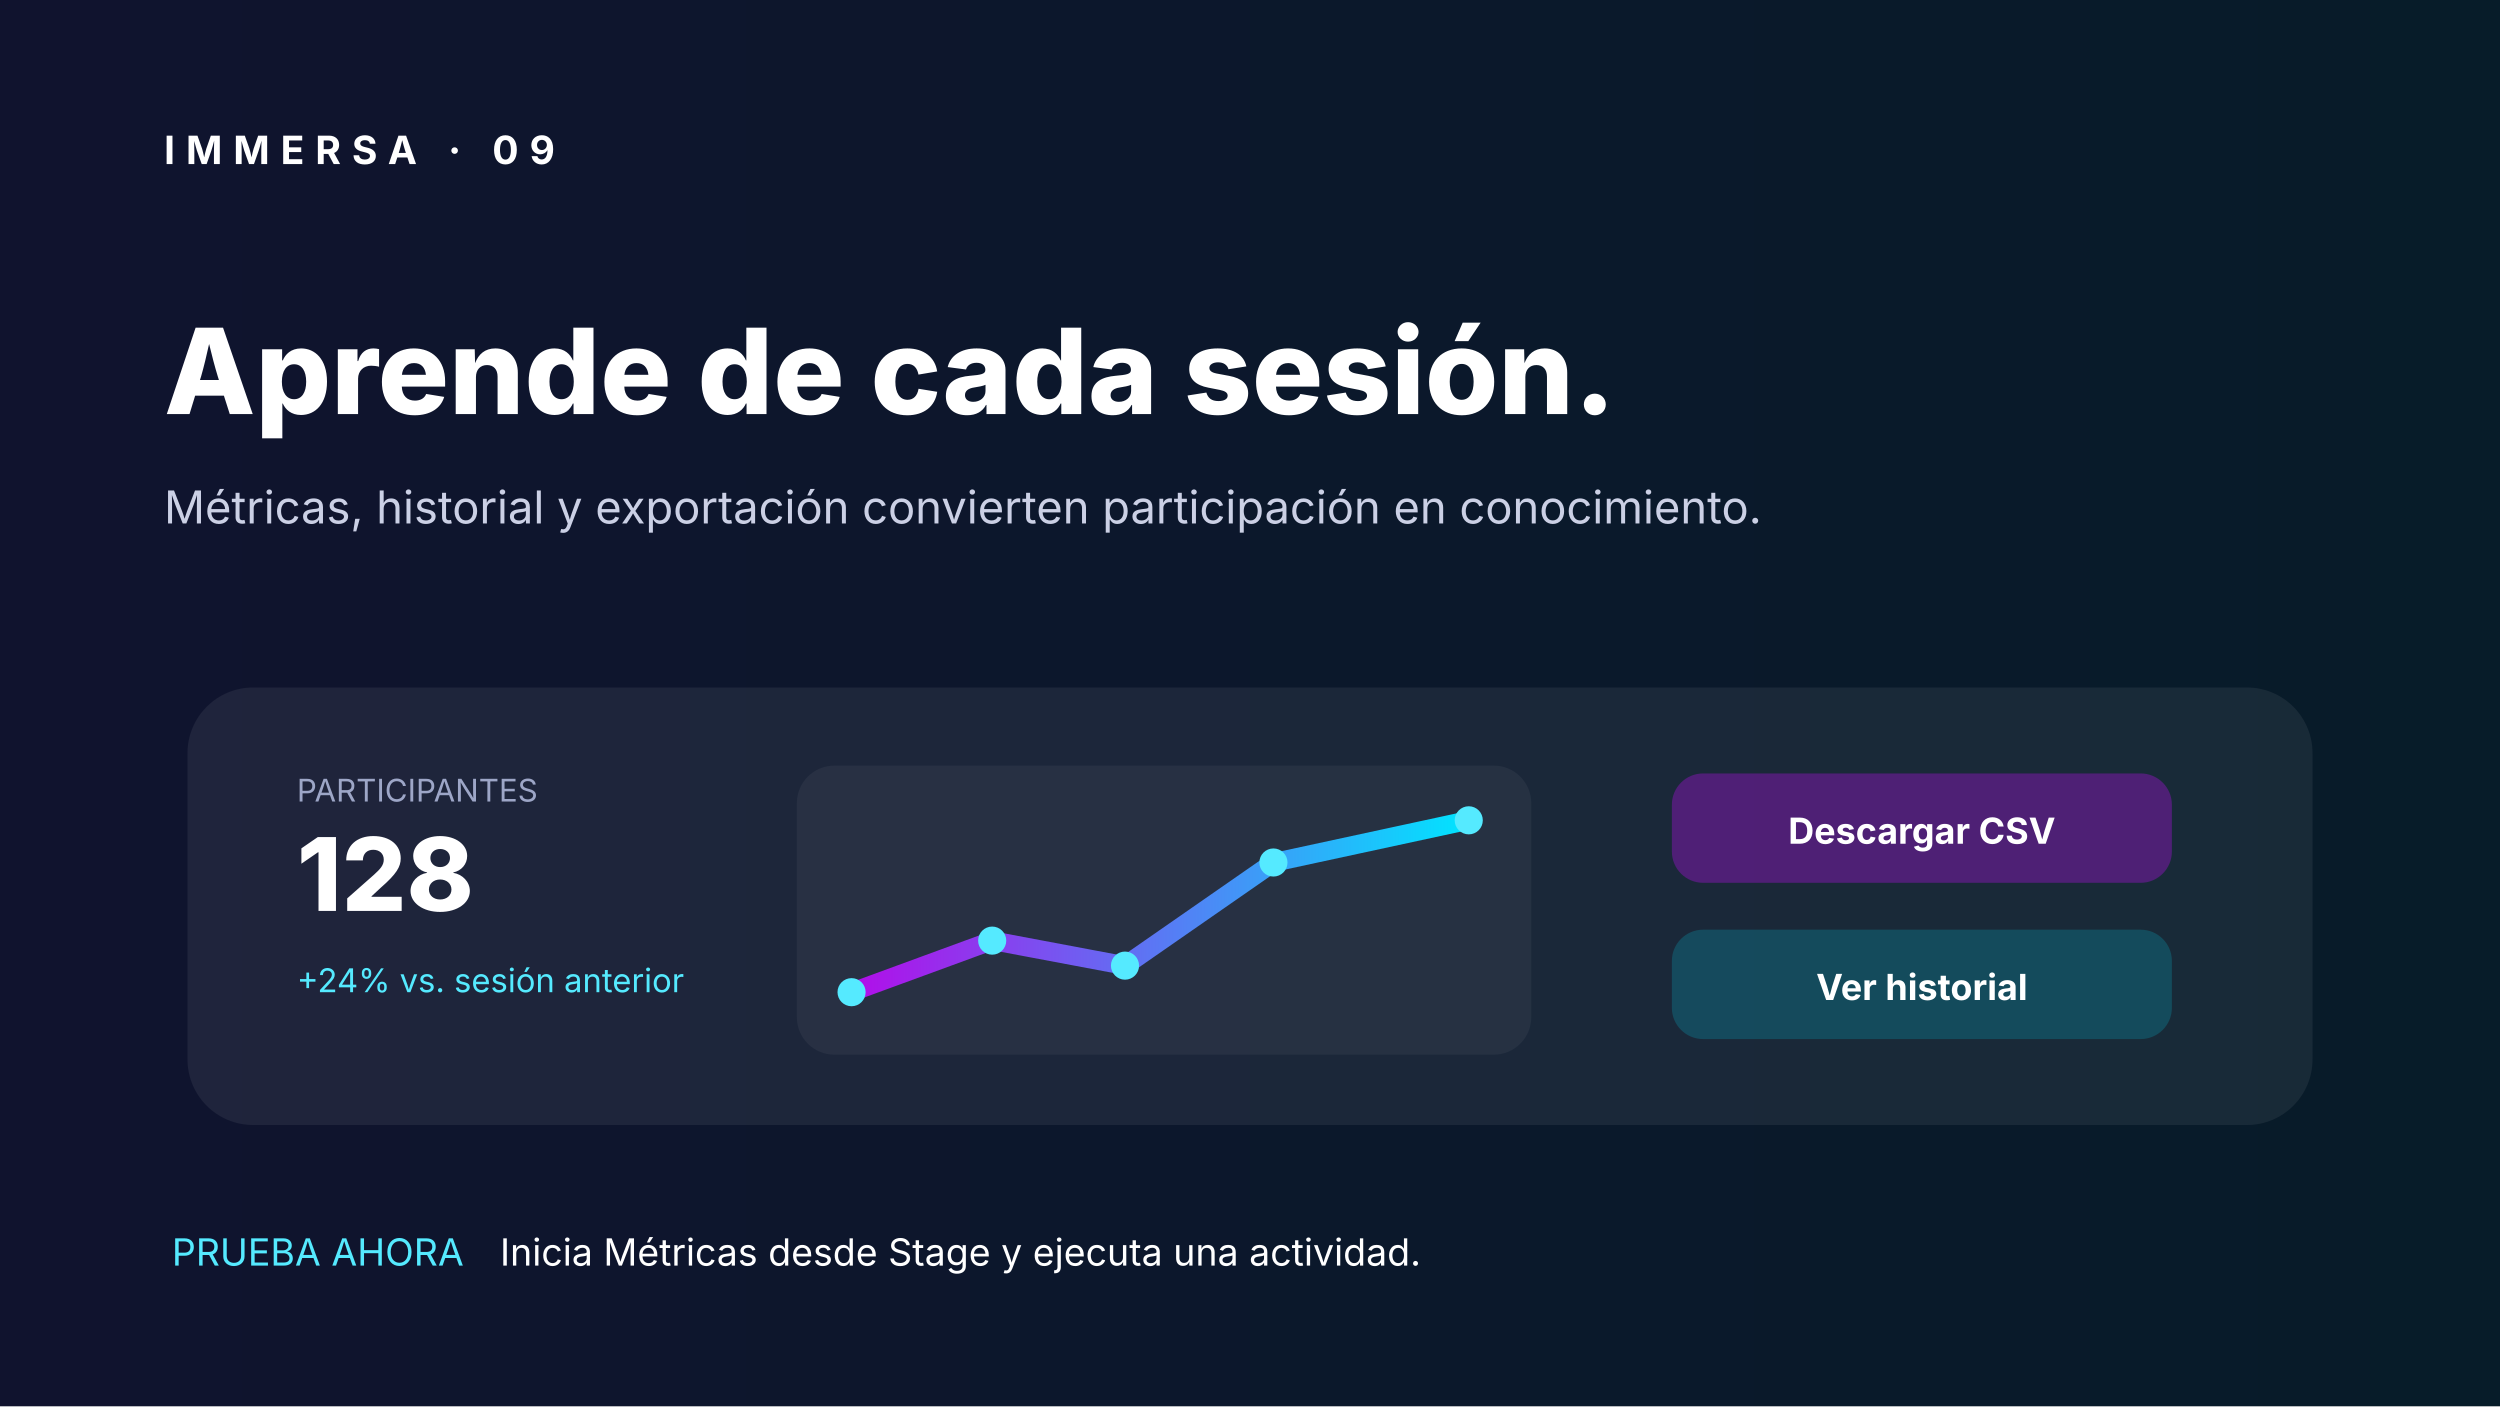
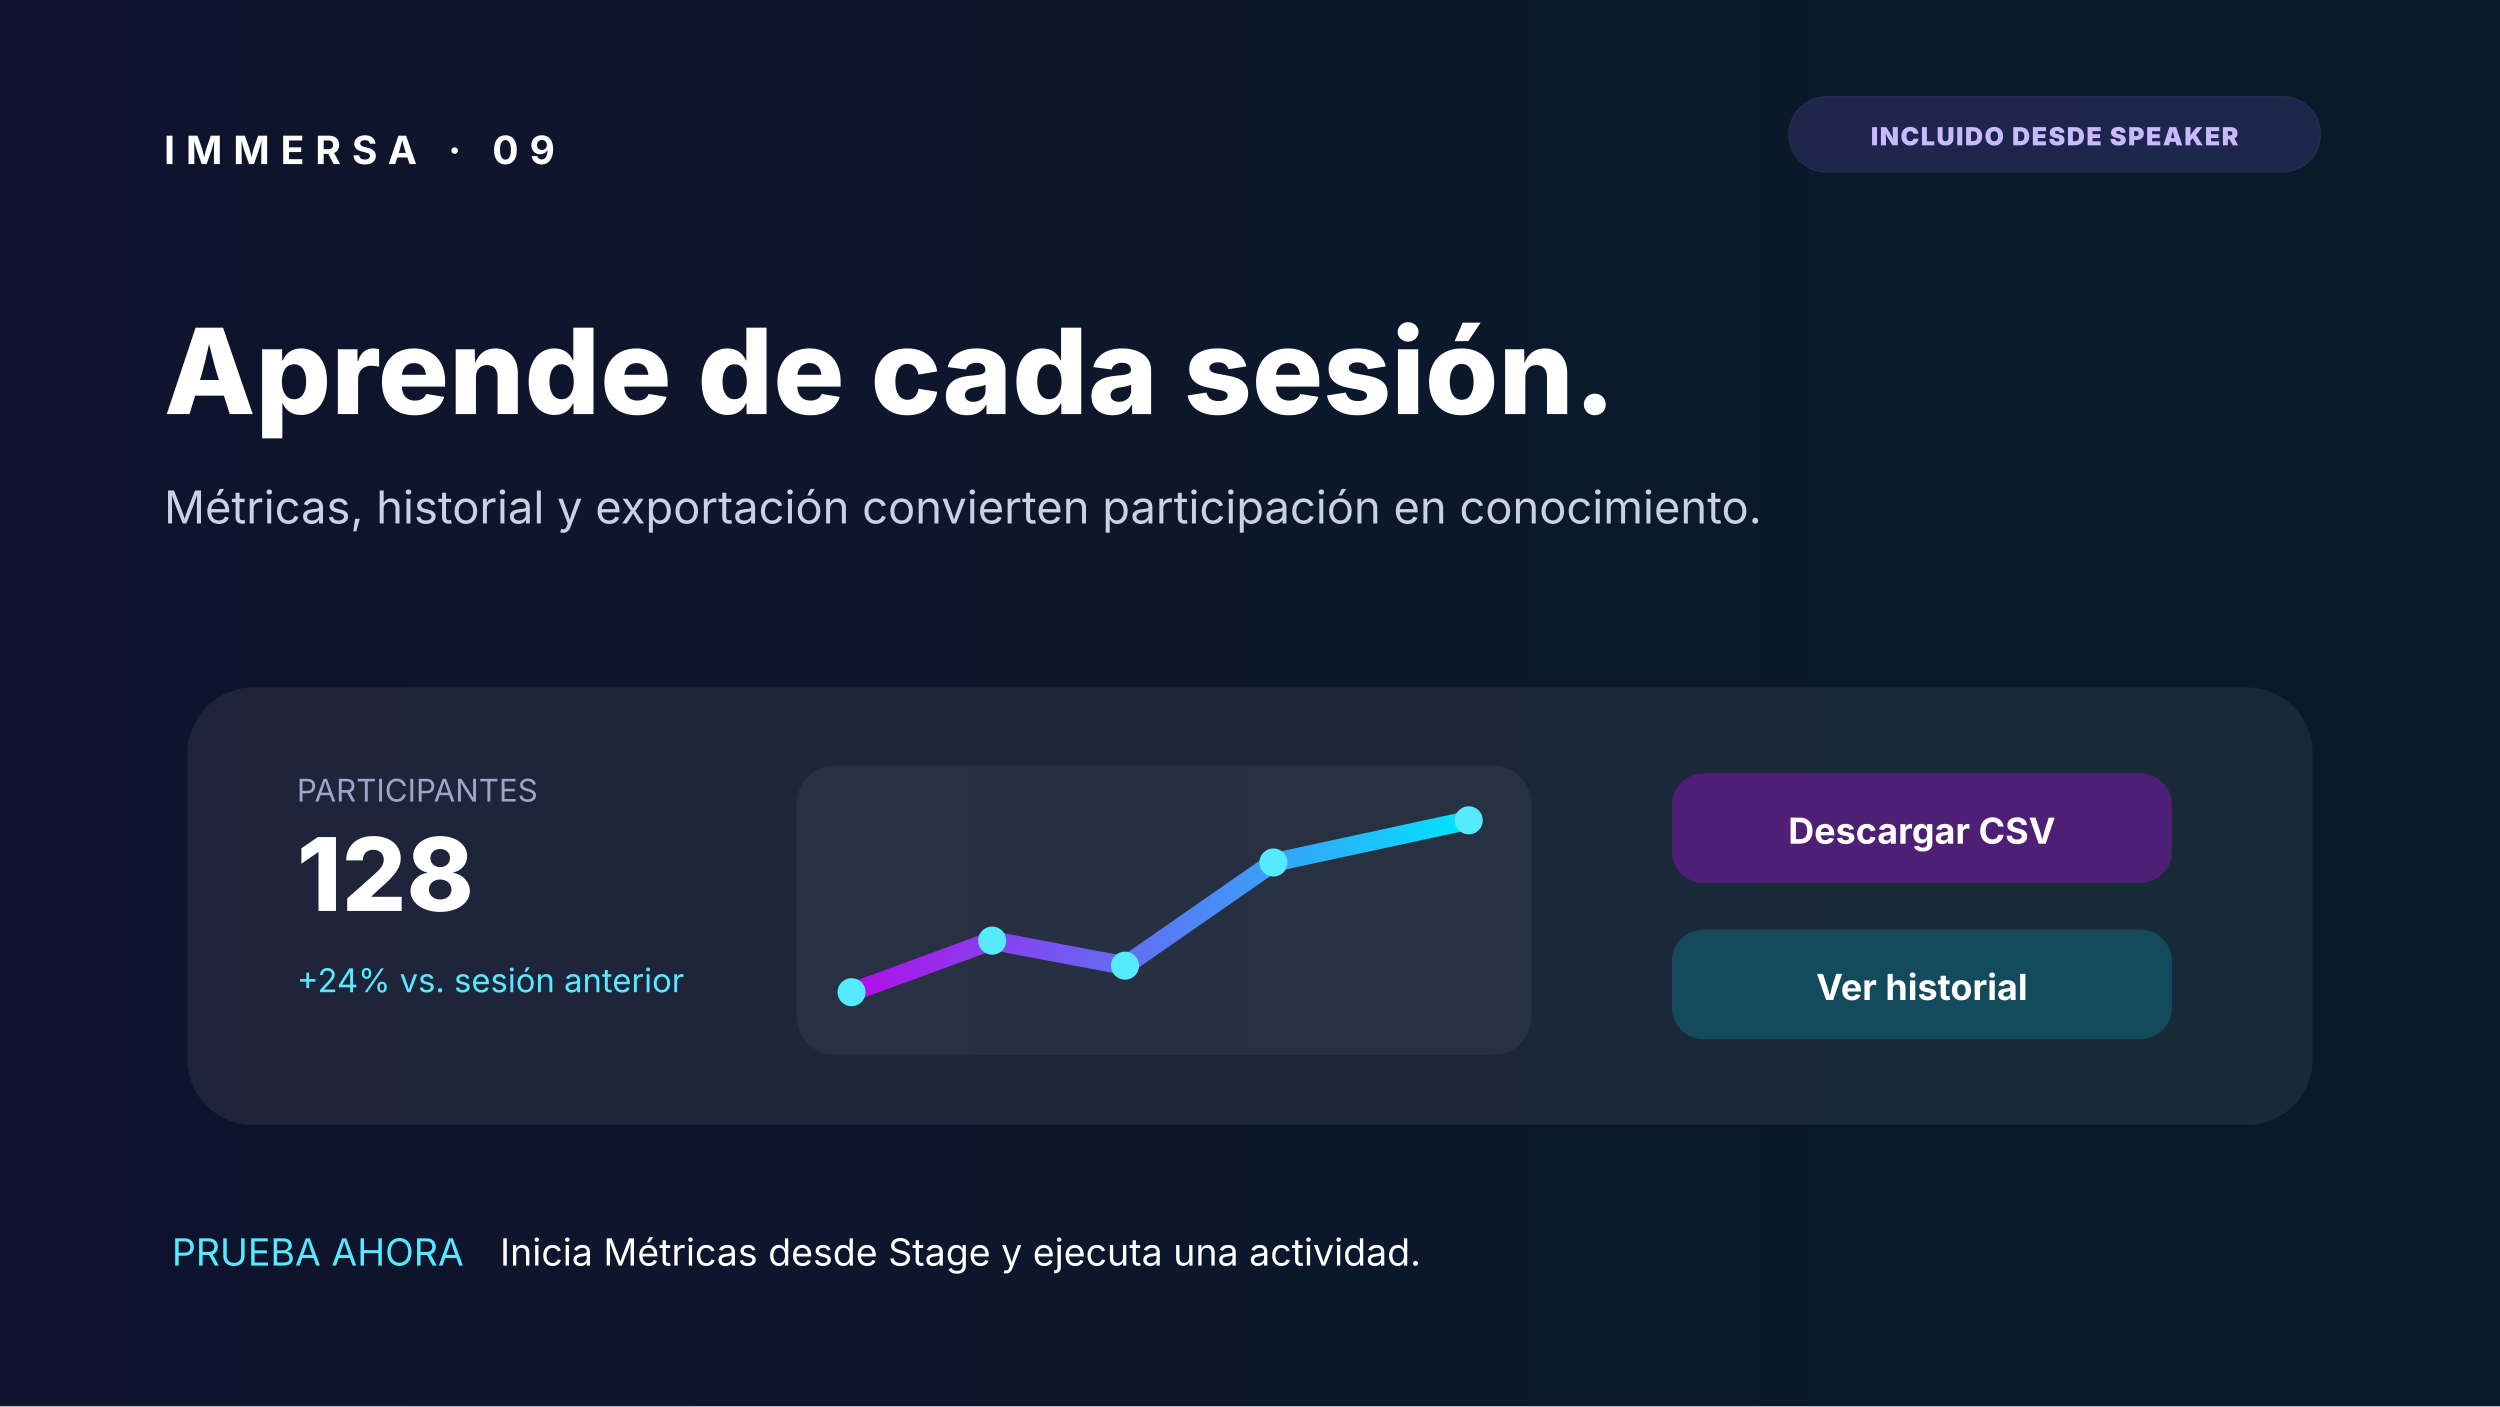
<svg xmlns="http://www.w3.org/2000/svg" width="1600" height="900" viewBox="0 0 1600 900">
  <defs>
    <linearGradient id="g">
      <stop stop-color="#10132e" />
      <stop offset="1" stop-color="#071c29" />
    </linearGradient>
    <linearGradient id="a" x2="1">
      <stop stop-color="#b20de9" />
      <stop offset="1" stop-color="#00e5ff" />
    </linearGradient>
  </defs>
  <rect width="1600" height="900" fill="url(#g)" />
+   <g transform="translate(1145 62)" font-family="Inter,Arial,sans-serif">
+     <rect width="340" height="48" rx="24" fill="#8c65ff" opacity=".16" stroke="#a98cff" />
+     <text x="170" y="31" text-anchor="middle" font-size="16" fill="#c9baff" font-weight="900" letter-spacing="1">INCLUIDO DESDE SPEAKER</text>
+   </g>
  <g font-family="Inter,Arial,sans-serif" fill="#fff">
    <text x="105" y="105" font-size="25" letter-spacing="7" font-weight="700">IMMERSA · 09</text>
    <text x="105" y="265" font-size="76" font-weight="800">Aprende de cada sesión.</text>
    <text x="105" y="335" font-size="29" fill="#cbd0e5">Métricas, historial y exportación convierten participación en conocimiento.</text>
  </g>
  <g transform="translate(120 440)" font-family="Inter,Arial,sans-serif">
    <rect width="1360" height="280" rx="42" fill="#fff" opacity=".07" />
    <g transform="translate(70 45)">
      <text x="0" y="28" font-size="20" fill="#9da6c7">PARTICIPANTES</text>
      <text x="0" y="98" font-size="65" fill="#fff" font-weight="800">128</text>
      <text x="0" y="150" font-size="21" fill="#55eaff">+24% vs. sesión anterior</text>
    </g>
    <g transform="translate(390 50)">
      <rect width="470" height="185" rx="24" fill="#fff" opacity=".05" />
      <path d="M35 145 125 112 210 128 305 62 430 35" fill="none" stroke="url(#a)" stroke-width="12" stroke-linecap="round" />
      <g fill="#55eaff">
        <circle cx="35" cy="145" r="9" />
        <circle cx="125" cy="112" r="9" />
        <circle cx="210" cy="128" r="9" />
        <circle cx="305" cy="62" r="9" />
        <circle cx="430" cy="35" r="9" />
      </g>
    </g>
    <g transform="translate(950 55)">
      <rect width="320" height="70" rx="20" fill="#b20de9" opacity=".35" />
      <text x="160" y="45" text-anchor="middle" font-size="23" fill="#fff" font-weight="700">Descargar CSV</text>
      <rect y="100" width="320" height="70" rx="20" fill="#00e5ff" opacity=".18" />
      <text x="160" y="145" text-anchor="middle" font-size="23" fill="#fff" font-weight="700">Ver historial</text>
    </g>
  </g>
  <text x="110" y="810" font-family="Inter,Arial,sans-serif" font-size="24" fill="#55eaff">PRUEBA AHORA</text>
  <text x="320" y="810" font-family="Inter,Arial,sans-serif" font-size="24" fill="#fff">Inicia Métricas desde Stage y ejecuta una actividad.</text>
</svg>
